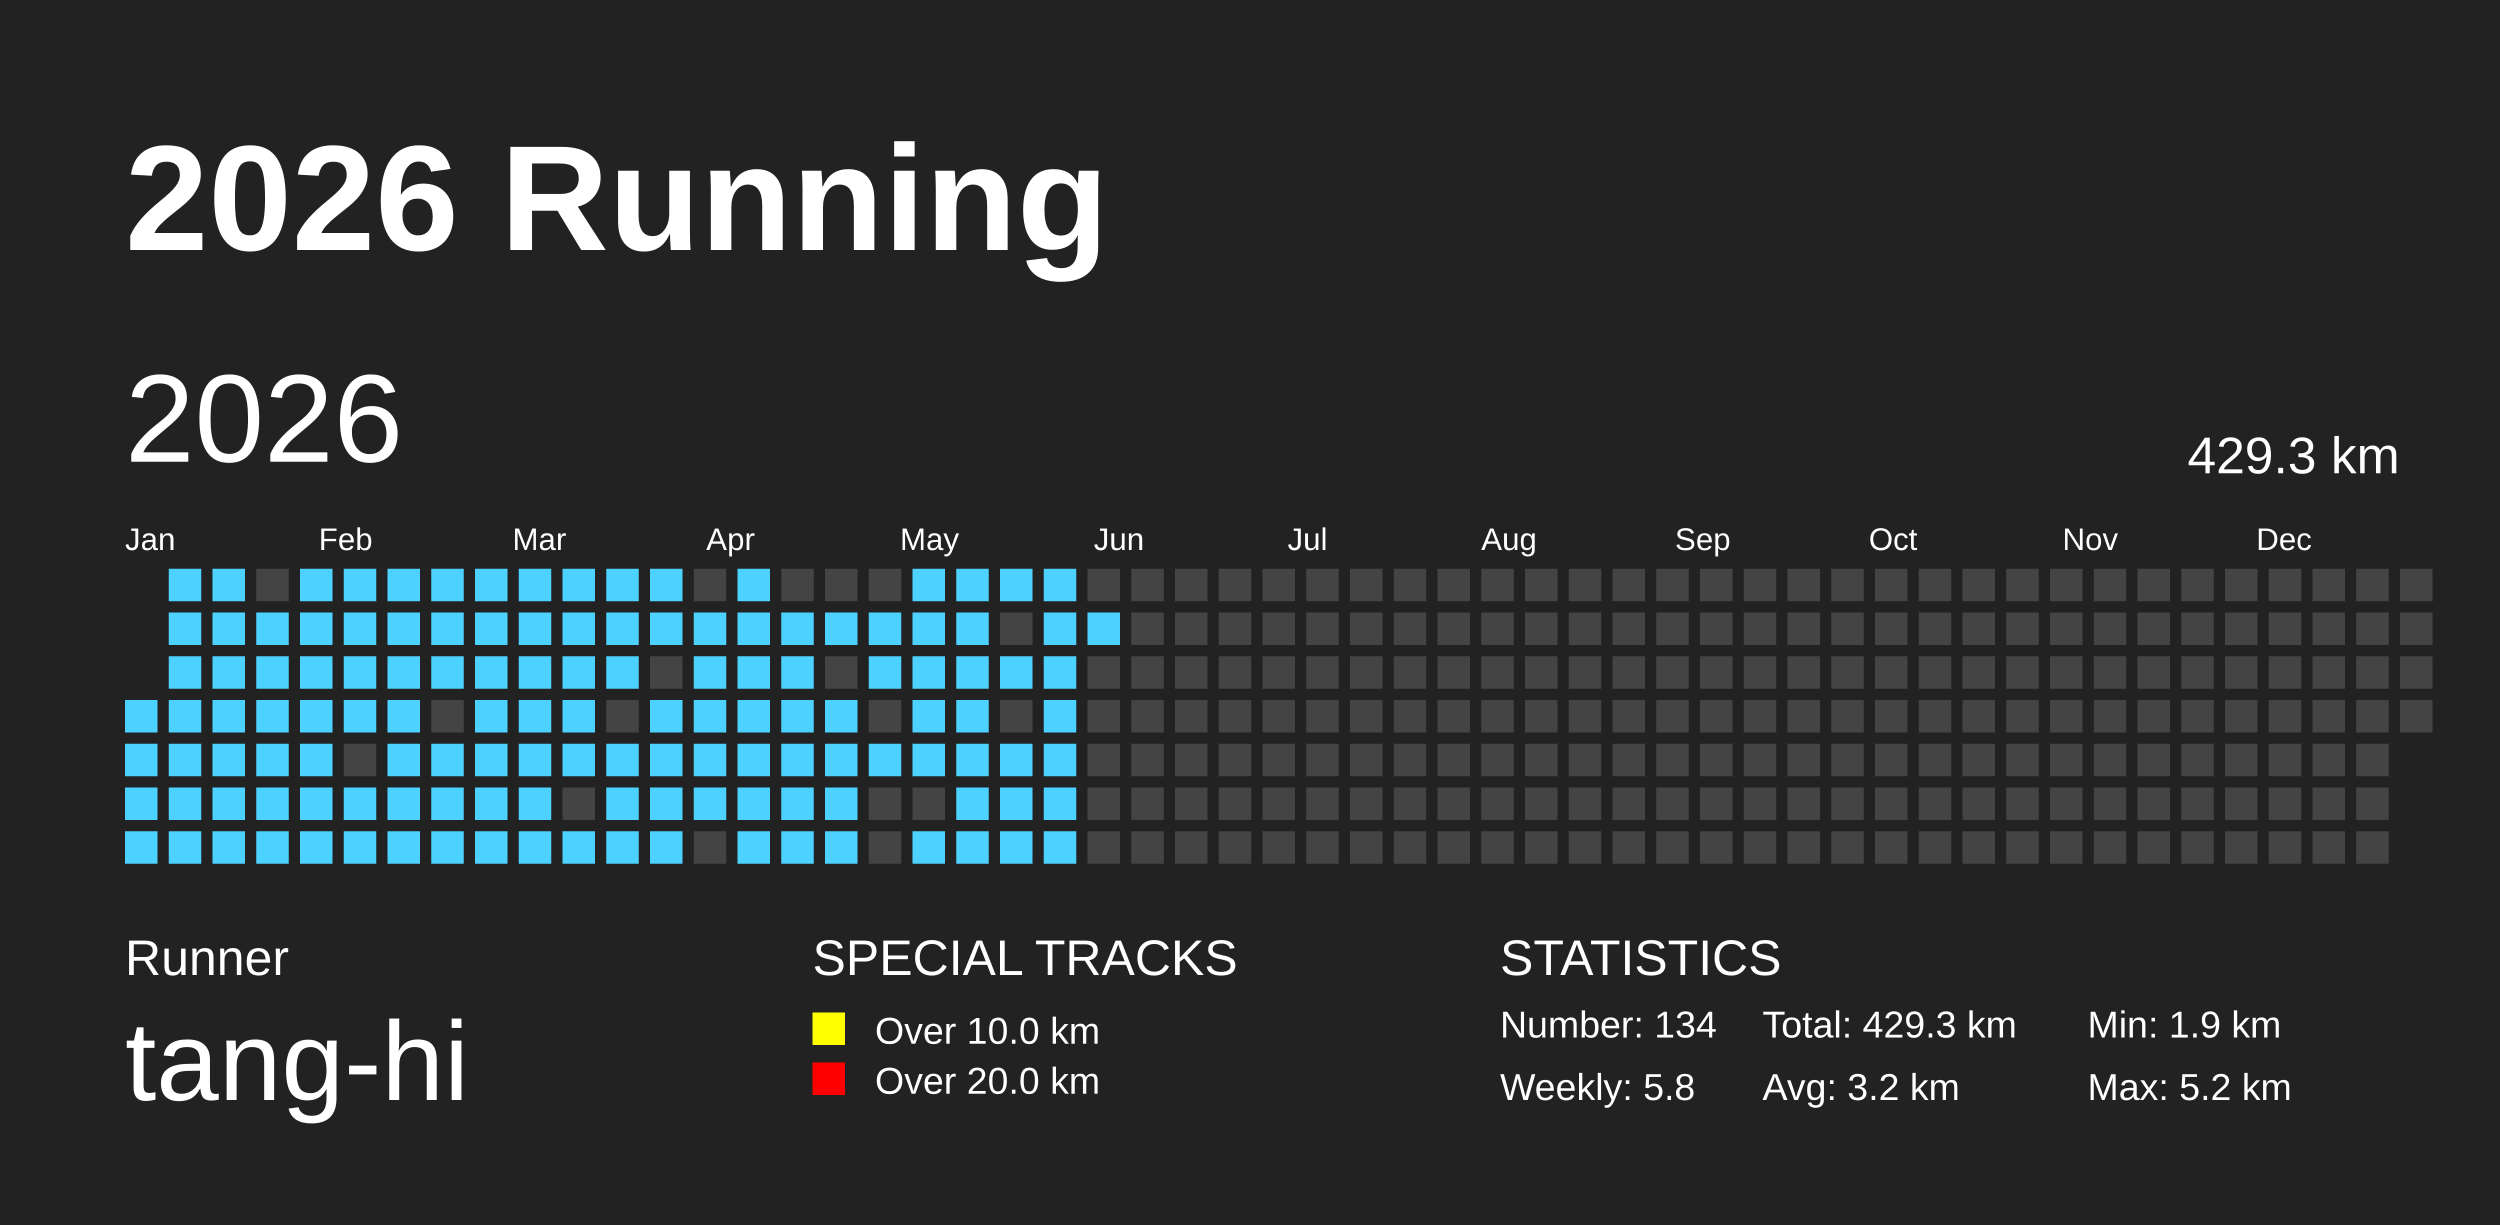
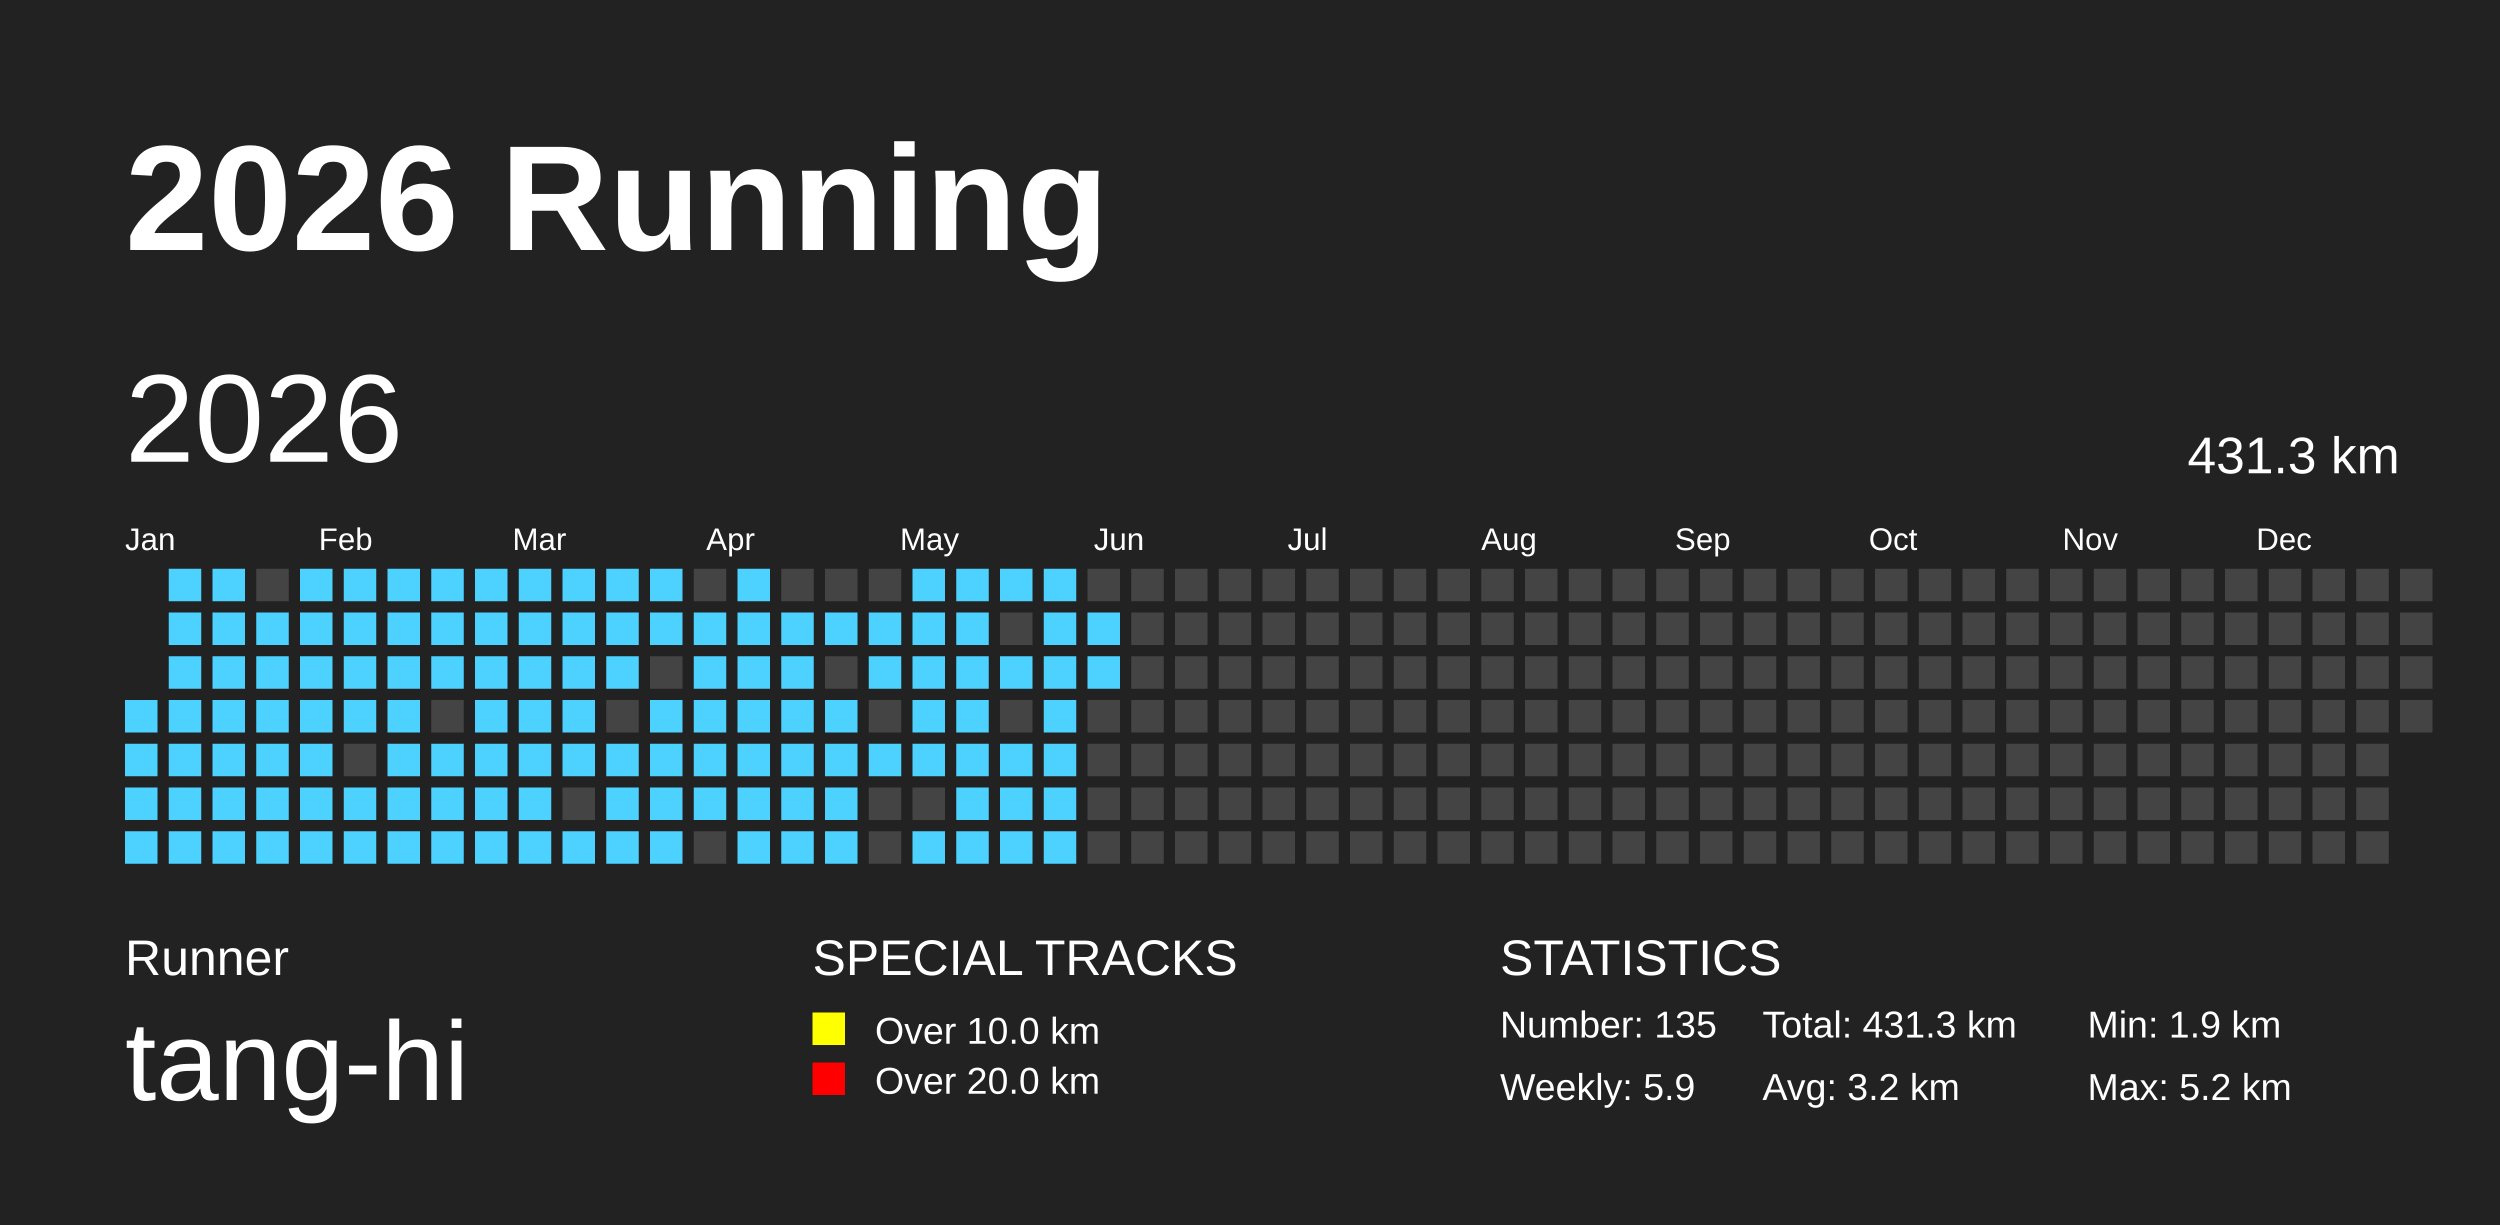
<svg xmlns="http://www.w3.org/2000/svg" baseProfile="full" height="98mm" version="1.1" viewBox="0,0,200,98" width="200mm">
  <defs />
  <rect fill="#222222" height="98" width="200" x="0" y="0" />
  <text fill="#FFFFFF" style="font-size:12px; font-family:Arial; font-weight:bold;" x="10" y="20">2026 Running</text>
  <text fill="#FFFFFF" style="font-size:4px; font-family:Arial" x="10" y="78">Runner</text>
  <text fill="#FFFFFF" style="font-size:9px; font-family:Arial" x="10" y="88">tang-hi</text>
  <text fill="#FFFFFF" style="font-size:4px; font-family:Arial" x="65" y="78">SPECIAL TRACKS</text>
  <rect fill="yellow" height="2.6" width="2.6" x="65" y="81" />
  <text fill="#FFFFFF" style="font-size:3px; font-family:Arial" x="70" y="83.5">Over 10.0 km</text>
  <rect fill="red" height="2.6" width="2.6" x="65" y="85" />
  <text fill="#FFFFFF" style="font-size:3px; font-family:Arial" x="70" y="87.5">Over 20.0 km</text>
  <text fill="#FFFFFF" style="font-size:4px; font-family:Arial" x="120" y="78">STATISTICS</text>
-   <text fill="#FFFFFF" style="font-size:3px; font-family:Arial" x="120" y="83">Number: 134</text>
-   <text fill="#FFFFFF" style="font-size:3px; font-family:Arial" x="120" y="88">Weekly: 5.8</text>
-   <text fill="#FFFFFF" style="font-size:3px; font-family:Arial" x="141" y="83">Total: 429.3 km</text>
+   <text fill="#FFFFFF" style="font-size:3px; font-family:Arial" x="120" y="83">Number: 135</text>
+   <text fill="#FFFFFF" style="font-size:3px; font-family:Arial" x="120" y="88">Weekly: 5.9</text>
+   <text fill="#FFFFFF" style="font-size:3px; font-family:Arial" x="141" y="83">Total: 431.3 km</text>
  <text fill="#FFFFFF" style="font-size:3px; font-family:Arial" x="141" y="88">Avg: 3.2 km</text>
  <text fill="#FFFFFF" style="font-size:3px; font-family:Arial" x="167" y="83">Min: 1.9 km</text>
  <text fill="#FFFFFF" style="font-size:3px; font-family:Arial" x="167" y="88">Max: 5.2 km</text>
  <text dominant-baseline="hanging" fill="#FFFFFF" style="font-size:10.0px; font-family:Arial;" x="10" y="30">2026</text>
-   <text dominant-baseline="hanging" fill="#FFFFFF" style="font-size:4.125px; font-family:Arial;" x="175" y="35">429.3 km</text>
+   <text dominant-baseline="hanging" fill="#FFFFFF" style="font-size:4.125px; font-family:Arial;" x="175" y="35">431.3 km</text>
  <text fill="#FFFFFF" style="font-size:2.5px; font-family:Arial" x="10.0" y="44">Jan</text>
  <text fill="#FFFFFF" style="font-size:2.5px; font-family:Arial" x="25.5" y="44">Feb</text>
  <text fill="#FFFFFF" style="font-size:2.5px; font-family:Arial" x="41.0" y="44">Mar</text>
  <text fill="#FFFFFF" style="font-size:2.5px; font-family:Arial" x="56.5" y="44">Apr</text>
  <text fill="#FFFFFF" style="font-size:2.5px; font-family:Arial" x="72.0" y="44">May</text>
  <text fill="#FFFFFF" style="font-size:2.5px; font-family:Arial" x="87.5" y="44">Jun</text>
  <text fill="#FFFFFF" style="font-size:2.5px; font-family:Arial" x="103.0" y="44">Jul</text>
  <text fill="#FFFFFF" style="font-size:2.5px; font-family:Arial" x="118.5" y="44">Aug</text>
  <text fill="#FFFFFF" style="font-size:2.5px; font-family:Arial" x="134.0" y="44">Sep</text>
  <text fill="#FFFFFF" style="font-size:2.5px; font-family:Arial" x="149.5" y="44">Oct</text>
  <text fill="#FFFFFF" style="font-size:2.5px; font-family:Arial" x="165.0" y="44">Nov</text>
  <text fill="#FFFFFF" style="font-size:2.5px; font-family:Arial" x="180.5" y="44">Dec</text>
  <rect fill="#4DD2FF" height="2.6" width="2.6" x="10.0" y="56.0" />
  <rect fill="#4DD2FF" height="2.6" width="2.6" x="10.0" y="59.5" />
  <rect fill="#4DD2FF" height="2.6" width="2.6" x="10.0" y="63.0" />
  <rect fill="#4DD2FF" height="2.6" width="2.6" x="10.0" y="66.5" />
  <rect fill="#4DD2FF" height="2.6" width="2.6" x="13.5" y="45.5" />
  <rect fill="#4DD2FF" height="2.6" width="2.6" x="13.5" y="49.0" />
  <rect fill="#4DD2FF" height="2.6" width="2.6" x="13.5" y="52.5" />
  <rect fill="#4DD2FF" height="2.6" width="2.6" x="13.5" y="56.0" />
  <rect fill="#4DD2FF" height="2.6" width="2.6" x="13.5" y="59.5" />
  <rect fill="#4DD2FF" height="2.6" width="2.6" x="13.5" y="63.0" />
  <rect fill="#4DD2FF" height="2.6" width="2.6" x="13.5" y="66.5" />
  <rect fill="#4DD2FF" height="2.6" width="2.6" x="17.0" y="45.5" />
  <rect fill="#4DD2FF" height="2.6" width="2.6" x="17.0" y="49.0" />
  <rect fill="#4DD2FF" height="2.6" width="2.6" x="17.0" y="52.5" />
  <rect fill="#4DD2FF" height="2.6" width="2.6" x="17.0" y="56.0" />
  <rect fill="#4DD2FF" height="2.6" width="2.6" x="17.0" y="59.5" />
  <rect fill="#4DD2FF" height="2.6" width="2.6" x="17.0" y="63.0" />
  <rect fill="#4DD2FF" height="2.6" width="2.6" x="17.0" y="66.5" />
  <rect fill="#444444" height="2.6" width="2.6" x="20.5" y="45.5" />
  <rect fill="#4DD2FF" height="2.6" width="2.6" x="20.5" y="49.0" />
  <rect fill="#4DD2FF" height="2.6" width="2.6" x="20.5" y="52.5" />
  <rect fill="#4DD2FF" height="2.6" width="2.6" x="20.5" y="56.0" />
  <rect fill="#4DD2FF" height="2.6" width="2.6" x="20.5" y="59.5" />
  <rect fill="#4DD2FF" height="2.6" width="2.6" x="20.5" y="63.0" />
  <rect fill="#4DD2FF" height="2.6" width="2.6" x="20.5" y="66.5" />
  <rect fill="#4DD2FF" height="2.6" width="2.6" x="24.0" y="45.5" />
  <rect fill="#4DD2FF" height="2.6" width="2.6" x="24.0" y="49.0" />
  <rect fill="#4DD2FF" height="2.6" width="2.6" x="24.0" y="52.5" />
  <rect fill="#4DD2FF" height="2.6" width="2.6" x="24.0" y="56.0" />
  <rect fill="#4DD2FF" height="2.6" width="2.6" x="24.0" y="59.5" />
  <rect fill="#4DD2FF" height="2.6" width="2.6" x="24.0" y="63.0" />
  <rect fill="#4DD2FF" height="2.6" width="2.6" x="24.0" y="66.5" />
  <rect fill="#4DD2FF" height="2.6" width="2.6" x="27.5" y="45.5" />
  <rect fill="#4DD2FF" height="2.6" width="2.6" x="27.5" y="49.0" />
  <rect fill="#4DD2FF" height="2.6" width="2.6" x="27.5" y="52.5" />
  <rect fill="#4DD2FF" height="2.6" width="2.6" x="27.5" y="56.0" />
  <rect fill="#444444" height="2.6" width="2.6" x="27.5" y="59.5" />
  <rect fill="#4DD2FF" height="2.6" width="2.6" x="27.5" y="63.0" />
  <rect fill="#4DD2FF" height="2.6" width="2.6" x="27.5" y="66.5" />
  <rect fill="#4DD2FF" height="2.6" width="2.6" x="31.0" y="45.5" />
  <rect fill="#4DD2FF" height="2.6" width="2.6" x="31.0" y="49.0" />
  <rect fill="#4DD2FF" height="2.6" width="2.6" x="31.0" y="52.5" />
  <rect fill="#4DD2FF" height="2.6" width="2.6" x="31.0" y="56.0" />
  <rect fill="#4DD2FF" height="2.6" width="2.6" x="31.0" y="59.5" />
  <rect fill="#4DD2FF" height="2.6" width="2.6" x="31.0" y="63.0" />
  <rect fill="#4DD2FF" height="2.6" width="2.6" x="31.0" y="66.5" />
  <rect fill="#4DD2FF" height="2.6" width="2.6" x="34.5" y="45.5" />
  <rect fill="#4DD2FF" height="2.6" width="2.6" x="34.5" y="49.0" />
  <rect fill="#4DD2FF" height="2.6" width="2.6" x="34.5" y="52.5" />
  <rect fill="#444444" height="2.6" width="2.6" x="34.5" y="56.0" />
  <rect fill="#4DD2FF" height="2.6" width="2.6" x="34.5" y="59.5" />
  <rect fill="#4DD2FF" height="2.6" width="2.6" x="34.5" y="63.0" />
  <rect fill="#4DD2FF" height="2.6" width="2.6" x="34.5" y="66.5" />
  <rect fill="#4DD2FF" height="2.6" width="2.6" x="38.0" y="45.5" />
  <rect fill="#4DD2FF" height="2.6" width="2.6" x="38.0" y="49.0" />
  <rect fill="#4DD2FF" height="2.6" width="2.6" x="38.0" y="52.5" />
  <rect fill="#4DD2FF" height="2.6" width="2.6" x="38.0" y="56.0" />
  <rect fill="#4DD2FF" height="2.6" width="2.6" x="38.0" y="59.5" />
  <rect fill="#4DD2FF" height="2.6" width="2.6" x="38.0" y="63.0" />
  <rect fill="#4DD2FF" height="2.6" width="2.6" x="38.0" y="66.5" />
  <rect fill="#4DD2FF" height="2.6" width="2.6" x="41.5" y="45.5" />
  <rect fill="#4DD2FF" height="2.6" width="2.6" x="41.5" y="49.0" />
  <rect fill="#4DD2FF" height="2.6" width="2.6" x="41.5" y="52.5" />
  <rect fill="#4DD2FF" height="2.6" width="2.6" x="41.5" y="56.0" />
  <rect fill="#4DD2FF" height="2.6" width="2.6" x="41.5" y="59.5" />
  <rect fill="#4DD2FF" height="2.6" width="2.6" x="41.5" y="63.0" />
  <rect fill="#4DD2FF" height="2.6" width="2.6" x="41.5" y="66.5" />
  <rect fill="#4DD2FF" height="2.6" width="2.6" x="45.0" y="45.5" />
  <rect fill="#4DD2FF" height="2.6" width="2.6" x="45.0" y="49.0" />
  <rect fill="#4DD2FF" height="2.6" width="2.6" x="45.0" y="52.5" />
  <rect fill="#4DD2FF" height="2.6" width="2.6" x="45.0" y="56.0" />
  <rect fill="#4DD2FF" height="2.6" width="2.6" x="45.0" y="59.5" />
  <rect fill="#444444" height="2.6" width="2.6" x="45.0" y="63.0" />
  <rect fill="#4DD2FF" height="2.6" width="2.6" x="45.0" y="66.5" />
  <rect fill="#4DD2FF" height="2.6" width="2.6" x="48.5" y="45.5" />
  <rect fill="#4DD2FF" height="2.6" width="2.6" x="48.5" y="49.0" />
  <rect fill="#4DD2FF" height="2.6" width="2.6" x="48.5" y="52.5" />
  <rect fill="#444444" height="2.6" width="2.6" x="48.5" y="56.0" />
  <rect fill="#4DD2FF" height="2.6" width="2.6" x="48.5" y="59.5" />
  <rect fill="#4DD2FF" height="2.6" width="2.6" x="48.5" y="63.0" />
  <rect fill="#4DD2FF" height="2.6" width="2.6" x="48.5" y="66.5" />
  <rect fill="#4DD2FF" height="2.6" width="2.6" x="52.0" y="45.5" />
  <rect fill="#4DD2FF" height="2.6" width="2.6" x="52.0" y="49.0" />
  <rect fill="#444444" height="2.6" width="2.6" x="52.0" y="52.5" />
  <rect fill="#4DD2FF" height="2.6" width="2.6" x="52.0" y="56.0" />
  <rect fill="#4DD2FF" height="2.6" width="2.6" x="52.0" y="59.5" />
  <rect fill="#4DD2FF" height="2.6" width="2.6" x="52.0" y="63.0" />
  <rect fill="#4DD2FF" height="2.6" width="2.6" x="52.0" y="66.5" />
  <rect fill="#444444" height="2.6" width="2.6" x="55.5" y="45.5" />
  <rect fill="#4DD2FF" height="2.6" width="2.6" x="55.5" y="49.0" />
  <rect fill="#4DD2FF" height="2.6" width="2.6" x="55.5" y="52.5" />
  <rect fill="#4DD2FF" height="2.6" width="2.6" x="55.5" y="56.0" />
  <rect fill="#4DD2FF" height="2.6" width="2.6" x="55.5" y="59.5" />
  <rect fill="#4DD2FF" height="2.6" width="2.6" x="55.5" y="63.0" />
  <rect fill="#444444" height="2.6" width="2.6" x="55.5" y="66.5" />
  <rect fill="#4DD2FF" height="2.6" width="2.6" x="59.0" y="45.5" />
  <rect fill="#4DD2FF" height="2.6" width="2.6" x="59.0" y="49.0" />
  <rect fill="#4DD2FF" height="2.6" width="2.6" x="59.0" y="52.5" />
  <rect fill="#4DD2FF" height="2.6" width="2.6" x="59.0" y="56.0" />
  <rect fill="#4DD2FF" height="2.6" width="2.6" x="59.0" y="59.5" />
  <rect fill="#4DD2FF" height="2.6" width="2.6" x="59.0" y="63.0" />
  <rect fill="#4DD2FF" height="2.6" width="2.6" x="59.0" y="66.5" />
  <rect fill="#444444" height="2.6" width="2.6" x="62.5" y="45.5" />
  <rect fill="#4DD2FF" height="2.6" width="2.6" x="62.5" y="49.0" />
  <rect fill="#4DD2FF" height="2.6" width="2.6" x="62.5" y="52.5" />
  <rect fill="#4DD2FF" height="2.6" width="2.6" x="62.5" y="56.0" />
  <rect fill="#4DD2FF" height="2.6" width="2.6" x="62.5" y="59.5" />
  <rect fill="#4DD2FF" height="2.6" width="2.6" x="62.5" y="63.0" />
  <rect fill="#4DD2FF" height="2.6" width="2.6" x="62.5" y="66.5" />
  <rect fill="#444444" height="2.6" width="2.6" x="66.0" y="45.5" />
  <rect fill="#4DD2FF" height="2.6" width="2.6" x="66.0" y="49.0" />
  <rect fill="#444444" height="2.6" width="2.6" x="66.0" y="52.5" />
  <rect fill="#4DD2FF" height="2.6" width="2.6" x="66.0" y="56.0" />
  <rect fill="#4DD2FF" height="2.6" width="2.6" x="66.0" y="59.5" />
  <rect fill="#4DD2FF" height="2.6" width="2.6" x="66.0" y="63.0" />
  <rect fill="#4DD2FF" height="2.6" width="2.6" x="66.0" y="66.5" />
  <rect fill="#444444" height="2.6" width="2.6" x="69.5" y="45.5" />
  <rect fill="#4DD2FF" height="2.6" width="2.6" x="69.5" y="49.0" />
  <rect fill="#4DD2FF" height="2.6" width="2.6" x="69.5" y="52.5" />
  <rect fill="#444444" height="2.6" width="2.6" x="69.5" y="56.0" />
  <rect fill="#4DD2FF" height="2.6" width="2.6" x="69.5" y="59.5" />
  <rect fill="#444444" height="2.6" width="2.6" x="69.5" y="63.0" />
  <rect fill="#444444" height="2.6" width="2.6" x="69.5" y="66.5" />
  <rect fill="#4DD2FF" height="2.6" width="2.6" x="73.0" y="45.5" />
  <rect fill="#4DD2FF" height="2.6" width="2.6" x="73.0" y="49.0" />
  <rect fill="#4DD2FF" height="2.6" width="2.6" x="73.0" y="52.5" />
  <rect fill="#4DD2FF" height="2.6" width="2.6" x="73.0" y="56.0" />
  <rect fill="#4DD2FF" height="2.6" width="2.6" x="73.0" y="59.5" />
  <rect fill="#444444" height="2.6" width="2.6" x="73.0" y="63.0" />
  <rect fill="#4DD2FF" height="2.6" width="2.6" x="73.0" y="66.5" />
  <rect fill="#4DD2FF" height="2.6" width="2.6" x="76.5" y="45.5" />
  <rect fill="#4DD2FF" height="2.6" width="2.6" x="76.5" y="49.0" />
  <rect fill="#4DD2FF" height="2.6" width="2.6" x="76.5" y="52.5" />
  <rect fill="#4DD2FF" height="2.6" width="2.6" x="76.5" y="56.0" />
  <rect fill="#4DD2FF" height="2.6" width="2.6" x="76.5" y="59.5" />
  <rect fill="#4DD2FF" height="2.6" width="2.6" x="76.5" y="63.0" />
  <rect fill="#4DD2FF" height="2.6" width="2.6" x="76.5" y="66.5" />
  <rect fill="#4DD2FF" height="2.6" width="2.6" x="80.0" y="45.5" />
  <rect fill="#444444" height="2.6" width="2.6" x="80.0" y="49.0" />
  <rect fill="#4DD2FF" height="2.6" width="2.6" x="80.0" y="52.5" />
  <rect fill="#444444" height="2.6" width="2.6" x="80.0" y="56.0" />
  <rect fill="#4DD2FF" height="2.6" width="2.6" x="80.0" y="59.5" />
  <rect fill="#4DD2FF" height="2.6" width="2.6" x="80.0" y="63.0" />
  <rect fill="#4DD2FF" height="2.6" width="2.6" x="80.0" y="66.5" />
  <rect fill="#4DD2FF" height="2.6" width="2.6" x="83.5" y="45.5" />
  <rect fill="#4DD2FF" height="2.6" width="2.6" x="83.5" y="49.0" />
  <rect fill="#4DD2FF" height="2.6" width="2.6" x="83.5" y="52.5" />
  <rect fill="#4DD2FF" height="2.6" width="2.6" x="83.5" y="56.0" />
  <rect fill="#4DD2FF" height="2.6" width="2.6" x="83.5" y="59.5" />
  <rect fill="#4DD2FF" height="2.6" width="2.6" x="83.5" y="63.0" />
  <rect fill="#4DD2FF" height="2.6" width="2.6" x="83.5" y="66.5" />
  <rect fill="#444444" height="2.6" width="2.6" x="87.0" y="45.5" />
  <rect fill="#4DD2FF" height="2.6" width="2.6" x="87.0" y="49.0" />
-   <rect fill="#444444" height="2.6" width="2.6" x="87.0" y="52.5" />
+   <rect fill="#4DD2FF" height="2.6" width="2.6" x="87.0" y="52.5" />
  <rect fill="#444444" height="2.6" width="2.6" x="87.0" y="56.0" />
  <rect fill="#444444" height="2.6" width="2.6" x="87.0" y="59.5" />
  <rect fill="#444444" height="2.6" width="2.6" x="87.0" y="63.0" />
  <rect fill="#444444" height="2.6" width="2.6" x="87.0" y="66.5" />
  <rect fill="#444444" height="2.6" width="2.6" x="90.5" y="45.5" />
  <rect fill="#444444" height="2.6" width="2.6" x="90.5" y="49.0" />
  <rect fill="#444444" height="2.6" width="2.6" x="90.5" y="52.5" />
  <rect fill="#444444" height="2.6" width="2.6" x="90.5" y="56.0" />
  <rect fill="#444444" height="2.6" width="2.6" x="90.5" y="59.5" />
  <rect fill="#444444" height="2.6" width="2.6" x="90.5" y="63.0" />
  <rect fill="#444444" height="2.6" width="2.6" x="90.5" y="66.5" />
  <rect fill="#444444" height="2.6" width="2.6" x="94.0" y="45.5" />
  <rect fill="#444444" height="2.6" width="2.6" x="94.0" y="49.0" />
  <rect fill="#444444" height="2.6" width="2.6" x="94.0" y="52.5" />
  <rect fill="#444444" height="2.6" width="2.6" x="94.0" y="56.0" />
  <rect fill="#444444" height="2.6" width="2.6" x="94.0" y="59.5" />
  <rect fill="#444444" height="2.6" width="2.6" x="94.0" y="63.0" />
  <rect fill="#444444" height="2.6" width="2.6" x="94.0" y="66.5" />
  <rect fill="#444444" height="2.6" width="2.6" x="97.5" y="45.5" />
  <rect fill="#444444" height="2.6" width="2.6" x="97.5" y="49.0" />
  <rect fill="#444444" height="2.6" width="2.6" x="97.5" y="52.5" />
  <rect fill="#444444" height="2.6" width="2.6" x="97.5" y="56.0" />
  <rect fill="#444444" height="2.6" width="2.6" x="97.5" y="59.5" />
  <rect fill="#444444" height="2.6" width="2.6" x="97.5" y="63.0" />
  <rect fill="#444444" height="2.6" width="2.6" x="97.5" y="66.5" />
  <rect fill="#444444" height="2.6" width="2.6" x="101.0" y="45.5" />
  <rect fill="#444444" height="2.6" width="2.6" x="101.0" y="49.0" />
  <rect fill="#444444" height="2.6" width="2.6" x="101.0" y="52.5" />
  <rect fill="#444444" height="2.6" width="2.6" x="101.0" y="56.0" />
  <rect fill="#444444" height="2.6" width="2.6" x="101.0" y="59.5" />
  <rect fill="#444444" height="2.6" width="2.6" x="101.0" y="63.0" />
  <rect fill="#444444" height="2.6" width="2.6" x="101.0" y="66.5" />
  <rect fill="#444444" height="2.6" width="2.6" x="104.5" y="45.5" />
  <rect fill="#444444" height="2.6" width="2.6" x="104.5" y="49.0" />
  <rect fill="#444444" height="2.6" width="2.6" x="104.5" y="52.5" />
  <rect fill="#444444" height="2.6" width="2.6" x="104.5" y="56.0" />
  <rect fill="#444444" height="2.6" width="2.6" x="104.5" y="59.5" />
  <rect fill="#444444" height="2.6" width="2.6" x="104.5" y="63.0" />
  <rect fill="#444444" height="2.6" width="2.6" x="104.5" y="66.5" />
  <rect fill="#444444" height="2.6" width="2.6" x="108.0" y="45.5" />
  <rect fill="#444444" height="2.6" width="2.6" x="108.0" y="49.0" />
  <rect fill="#444444" height="2.6" width="2.6" x="108.0" y="52.5" />
  <rect fill="#444444" height="2.6" width="2.6" x="108.0" y="56.0" />
  <rect fill="#444444" height="2.6" width="2.6" x="108.0" y="59.5" />
  <rect fill="#444444" height="2.6" width="2.6" x="108.0" y="63.0" />
  <rect fill="#444444" height="2.6" width="2.6" x="108.0" y="66.5" />
  <rect fill="#444444" height="2.6" width="2.6" x="111.5" y="45.5" />
  <rect fill="#444444" height="2.6" width="2.6" x="111.5" y="49.0" />
  <rect fill="#444444" height="2.6" width="2.6" x="111.5" y="52.5" />
  <rect fill="#444444" height="2.6" width="2.6" x="111.5" y="56.0" />
  <rect fill="#444444" height="2.6" width="2.6" x="111.5" y="59.5" />
  <rect fill="#444444" height="2.6" width="2.6" x="111.5" y="63.0" />
  <rect fill="#444444" height="2.6" width="2.6" x="111.5" y="66.5" />
  <rect fill="#444444" height="2.6" width="2.6" x="115.0" y="45.5" />
  <rect fill="#444444" height="2.6" width="2.6" x="115.0" y="49.0" />
  <rect fill="#444444" height="2.6" width="2.6" x="115.0" y="52.5" />
  <rect fill="#444444" height="2.6" width="2.6" x="115.0" y="56.0" />
  <rect fill="#444444" height="2.6" width="2.6" x="115.0" y="59.5" />
  <rect fill="#444444" height="2.6" width="2.6" x="115.0" y="63.0" />
  <rect fill="#444444" height="2.6" width="2.6" x="115.0" y="66.5" />
  <rect fill="#444444" height="2.6" width="2.6" x="118.5" y="45.5" />
  <rect fill="#444444" height="2.6" width="2.6" x="118.5" y="49.0" />
  <rect fill="#444444" height="2.6" width="2.6" x="118.5" y="52.5" />
  <rect fill="#444444" height="2.6" width="2.6" x="118.5" y="56.0" />
  <rect fill="#444444" height="2.6" width="2.6" x="118.5" y="59.5" />
  <rect fill="#444444" height="2.6" width="2.6" x="118.5" y="63.0" />
  <rect fill="#444444" height="2.6" width="2.6" x="118.5" y="66.5" />
  <rect fill="#444444" height="2.6" width="2.6" x="122.0" y="45.5" />
  <rect fill="#444444" height="2.6" width="2.6" x="122.0" y="49.0" />
  <rect fill="#444444" height="2.6" width="2.6" x="122.0" y="52.5" />
  <rect fill="#444444" height="2.6" width="2.6" x="122.0" y="56.0" />
  <rect fill="#444444" height="2.6" width="2.6" x="122.0" y="59.5" />
  <rect fill="#444444" height="2.6" width="2.6" x="122.0" y="63.0" />
  <rect fill="#444444" height="2.6" width="2.6" x="122.0" y="66.5" />
  <rect fill="#444444" height="2.6" width="2.6" x="125.5" y="45.5" />
  <rect fill="#444444" height="2.6" width="2.6" x="125.5" y="49.0" />
  <rect fill="#444444" height="2.6" width="2.6" x="125.5" y="52.5" />
  <rect fill="#444444" height="2.6" width="2.6" x="125.5" y="56.0" />
  <rect fill="#444444" height="2.6" width="2.6" x="125.5" y="59.5" />
  <rect fill="#444444" height="2.6" width="2.6" x="125.5" y="63.0" />
  <rect fill="#444444" height="2.6" width="2.6" x="125.5" y="66.5" />
  <rect fill="#444444" height="2.6" width="2.6" x="129.0" y="45.5" />
  <rect fill="#444444" height="2.6" width="2.6" x="129.0" y="49.0" />
  <rect fill="#444444" height="2.6" width="2.6" x="129.0" y="52.5" />
  <rect fill="#444444" height="2.6" width="2.6" x="129.0" y="56.0" />
  <rect fill="#444444" height="2.6" width="2.6" x="129.0" y="59.5" />
  <rect fill="#444444" height="2.6" width="2.6" x="129.0" y="63.0" />
  <rect fill="#444444" height="2.6" width="2.6" x="129.0" y="66.5" />
  <rect fill="#444444" height="2.6" width="2.6" x="132.5" y="45.5" />
  <rect fill="#444444" height="2.6" width="2.6" x="132.5" y="49.0" />
  <rect fill="#444444" height="2.6" width="2.6" x="132.5" y="52.5" />
  <rect fill="#444444" height="2.6" width="2.6" x="132.5" y="56.0" />
  <rect fill="#444444" height="2.6" width="2.6" x="132.5" y="59.5" />
  <rect fill="#444444" height="2.6" width="2.6" x="132.5" y="63.0" />
  <rect fill="#444444" height="2.6" width="2.6" x="132.5" y="66.5" />
  <rect fill="#444444" height="2.6" width="2.6" x="136.0" y="45.5" />
  <rect fill="#444444" height="2.6" width="2.6" x="136.0" y="49.0" />
  <rect fill="#444444" height="2.6" width="2.6" x="136.0" y="52.5" />
  <rect fill="#444444" height="2.6" width="2.6" x="136.0" y="56.0" />
  <rect fill="#444444" height="2.6" width="2.6" x="136.0" y="59.5" />
  <rect fill="#444444" height="2.6" width="2.6" x="136.0" y="63.0" />
  <rect fill="#444444" height="2.6" width="2.6" x="136.0" y="66.5" />
  <rect fill="#444444" height="2.6" width="2.6" x="139.5" y="45.5" />
  <rect fill="#444444" height="2.6" width="2.6" x="139.5" y="49.0" />
  <rect fill="#444444" height="2.6" width="2.6" x="139.5" y="52.5" />
  <rect fill="#444444" height="2.6" width="2.6" x="139.5" y="56.0" />
  <rect fill="#444444" height="2.6" width="2.6" x="139.5" y="59.5" />
  <rect fill="#444444" height="2.6" width="2.6" x="139.5" y="63.0" />
  <rect fill="#444444" height="2.6" width="2.6" x="139.5" y="66.5" />
  <rect fill="#444444" height="2.6" width="2.6" x="143.0" y="45.5" />
  <rect fill="#444444" height="2.6" width="2.6" x="143.0" y="49.0" />
  <rect fill="#444444" height="2.6" width="2.6" x="143.0" y="52.5" />
  <rect fill="#444444" height="2.6" width="2.6" x="143.0" y="56.0" />
  <rect fill="#444444" height="2.6" width="2.6" x="143.0" y="59.5" />
  <rect fill="#444444" height="2.6" width="2.6" x="143.0" y="63.0" />
  <rect fill="#444444" height="2.6" width="2.6" x="143.0" y="66.5" />
  <rect fill="#444444" height="2.6" width="2.6" x="146.5" y="45.5" />
  <rect fill="#444444" height="2.6" width="2.6" x="146.5" y="49.0" />
  <rect fill="#444444" height="2.6" width="2.6" x="146.5" y="52.5" />
  <rect fill="#444444" height="2.6" width="2.6" x="146.5" y="56.0" />
  <rect fill="#444444" height="2.6" width="2.6" x="146.5" y="59.5" />
  <rect fill="#444444" height="2.6" width="2.6" x="146.5" y="63.0" />
  <rect fill="#444444" height="2.6" width="2.6" x="146.5" y="66.5" />
  <rect fill="#444444" height="2.6" width="2.6" x="150.0" y="45.5" />
  <rect fill="#444444" height="2.6" width="2.6" x="150.0" y="49.0" />
  <rect fill="#444444" height="2.6" width="2.6" x="150.0" y="52.5" />
  <rect fill="#444444" height="2.6" width="2.6" x="150.0" y="56.0" />
  <rect fill="#444444" height="2.6" width="2.6" x="150.0" y="59.5" />
  <rect fill="#444444" height="2.6" width="2.6" x="150.0" y="63.0" />
  <rect fill="#444444" height="2.6" width="2.6" x="150.0" y="66.5" />
  <rect fill="#444444" height="2.6" width="2.6" x="153.5" y="45.5" />
  <rect fill="#444444" height="2.6" width="2.6" x="153.5" y="49.0" />
  <rect fill="#444444" height="2.6" width="2.6" x="153.5" y="52.5" />
  <rect fill="#444444" height="2.6" width="2.6" x="153.5" y="56.0" />
  <rect fill="#444444" height="2.6" width="2.6" x="153.5" y="59.5" />
  <rect fill="#444444" height="2.6" width="2.6" x="153.5" y="63.0" />
  <rect fill="#444444" height="2.6" width="2.6" x="153.5" y="66.5" />
  <rect fill="#444444" height="2.6" width="2.6" x="157.0" y="45.5" />
  <rect fill="#444444" height="2.6" width="2.6" x="157.0" y="49.0" />
  <rect fill="#444444" height="2.6" width="2.6" x="157.0" y="52.5" />
  <rect fill="#444444" height="2.6" width="2.6" x="157.0" y="56.0" />
  <rect fill="#444444" height="2.6" width="2.6" x="157.0" y="59.5" />
  <rect fill="#444444" height="2.6" width="2.6" x="157.0" y="63.0" />
  <rect fill="#444444" height="2.6" width="2.6" x="157.0" y="66.5" />
  <rect fill="#444444" height="2.6" width="2.6" x="160.5" y="45.5" />
  <rect fill="#444444" height="2.6" width="2.6" x="160.5" y="49.0" />
  <rect fill="#444444" height="2.6" width="2.6" x="160.5" y="52.5" />
  <rect fill="#444444" height="2.6" width="2.6" x="160.5" y="56.0" />
  <rect fill="#444444" height="2.6" width="2.6" x="160.5" y="59.5" />
  <rect fill="#444444" height="2.6" width="2.6" x="160.5" y="63.0" />
  <rect fill="#444444" height="2.6" width="2.6" x="160.5" y="66.5" />
  <rect fill="#444444" height="2.6" width="2.6" x="164.0" y="45.5" />
  <rect fill="#444444" height="2.6" width="2.6" x="164.0" y="49.0" />
  <rect fill="#444444" height="2.6" width="2.6" x="164.0" y="52.5" />
  <rect fill="#444444" height="2.6" width="2.6" x="164.0" y="56.0" />
  <rect fill="#444444" height="2.6" width="2.6" x="164.0" y="59.5" />
  <rect fill="#444444" height="2.6" width="2.6" x="164.0" y="63.0" />
  <rect fill="#444444" height="2.6" width="2.6" x="164.0" y="66.5" />
  <rect fill="#444444" height="2.6" width="2.6" x="167.5" y="45.5" />
  <rect fill="#444444" height="2.6" width="2.6" x="167.5" y="49.0" />
  <rect fill="#444444" height="2.6" width="2.6" x="167.5" y="52.5" />
  <rect fill="#444444" height="2.6" width="2.6" x="167.5" y="56.0" />
  <rect fill="#444444" height="2.6" width="2.6" x="167.5" y="59.5" />
  <rect fill="#444444" height="2.6" width="2.6" x="167.5" y="63.0" />
  <rect fill="#444444" height="2.6" width="2.6" x="167.5" y="66.5" />
  <rect fill="#444444" height="2.6" width="2.6" x="171.0" y="45.5" />
  <rect fill="#444444" height="2.6" width="2.6" x="171.0" y="49.0" />
  <rect fill="#444444" height="2.6" width="2.6" x="171.0" y="52.5" />
  <rect fill="#444444" height="2.6" width="2.6" x="171.0" y="56.0" />
  <rect fill="#444444" height="2.6" width="2.6" x="171.0" y="59.5" />
  <rect fill="#444444" height="2.6" width="2.6" x="171.0" y="63.0" />
  <rect fill="#444444" height="2.6" width="2.6" x="171.0" y="66.5" />
  <rect fill="#444444" height="2.6" width="2.6" x="174.5" y="45.5" />
  <rect fill="#444444" height="2.6" width="2.6" x="174.5" y="49.0" />
  <rect fill="#444444" height="2.6" width="2.6" x="174.5" y="52.5" />
  <rect fill="#444444" height="2.6" width="2.6" x="174.5" y="56.0" />
  <rect fill="#444444" height="2.6" width="2.6" x="174.5" y="59.5" />
  <rect fill="#444444" height="2.6" width="2.6" x="174.5" y="63.0" />
  <rect fill="#444444" height="2.6" width="2.6" x="174.5" y="66.5" />
  <rect fill="#444444" height="2.6" width="2.6" x="178.0" y="45.5" />
  <rect fill="#444444" height="2.6" width="2.6" x="178.0" y="49.0" />
  <rect fill="#444444" height="2.6" width="2.6" x="178.0" y="52.5" />
  <rect fill="#444444" height="2.6" width="2.6" x="178.0" y="56.0" />
  <rect fill="#444444" height="2.6" width="2.6" x="178.0" y="59.5" />
  <rect fill="#444444" height="2.6" width="2.6" x="178.0" y="63.0" />
  <rect fill="#444444" height="2.6" width="2.6" x="178.0" y="66.5" />
  <rect fill="#444444" height="2.6" width="2.6" x="181.5" y="45.5" />
  <rect fill="#444444" height="2.6" width="2.6" x="181.5" y="49.0" />
  <rect fill="#444444" height="2.6" width="2.6" x="181.5" y="52.5" />
  <rect fill="#444444" height="2.6" width="2.6" x="181.5" y="56.0" />
  <rect fill="#444444" height="2.6" width="2.6" x="181.5" y="59.5" />
  <rect fill="#444444" height="2.6" width="2.6" x="181.5" y="63.0" />
  <rect fill="#444444" height="2.6" width="2.6" x="181.5" y="66.5" />
  <rect fill="#444444" height="2.6" width="2.6" x="185.0" y="45.5" />
  <rect fill="#444444" height="2.6" width="2.6" x="185.0" y="49.0" />
  <rect fill="#444444" height="2.6" width="2.6" x="185.0" y="52.5" />
  <rect fill="#444444" height="2.6" width="2.6" x="185.0" y="56.0" />
  <rect fill="#444444" height="2.6" width="2.6" x="185.0" y="59.5" />
  <rect fill="#444444" height="2.6" width="2.6" x="185.0" y="63.0" />
  <rect fill="#444444" height="2.6" width="2.6" x="185.0" y="66.5" />
  <rect fill="#444444" height="2.6" width="2.6" x="188.5" y="45.5" />
  <rect fill="#444444" height="2.6" width="2.6" x="188.5" y="49.0" />
  <rect fill="#444444" height="2.6" width="2.6" x="188.5" y="52.5" />
  <rect fill="#444444" height="2.6" width="2.6" x="188.5" y="56.0" />
  <rect fill="#444444" height="2.6" width="2.6" x="188.5" y="59.5" />
  <rect fill="#444444" height="2.6" width="2.6" x="188.5" y="63.0" />
  <rect fill="#444444" height="2.6" width="2.6" x="188.5" y="66.5" />
  <rect fill="#444444" height="2.6" width="2.6" x="192.0" y="45.5" />
  <rect fill="#444444" height="2.6" width="2.6" x="192.0" y="49.0" />
  <rect fill="#444444" height="2.6" width="2.6" x="192.0" y="52.5" />
  <rect fill="#444444" height="2.6" width="2.6" x="192.0" y="56.0" />
</svg>
